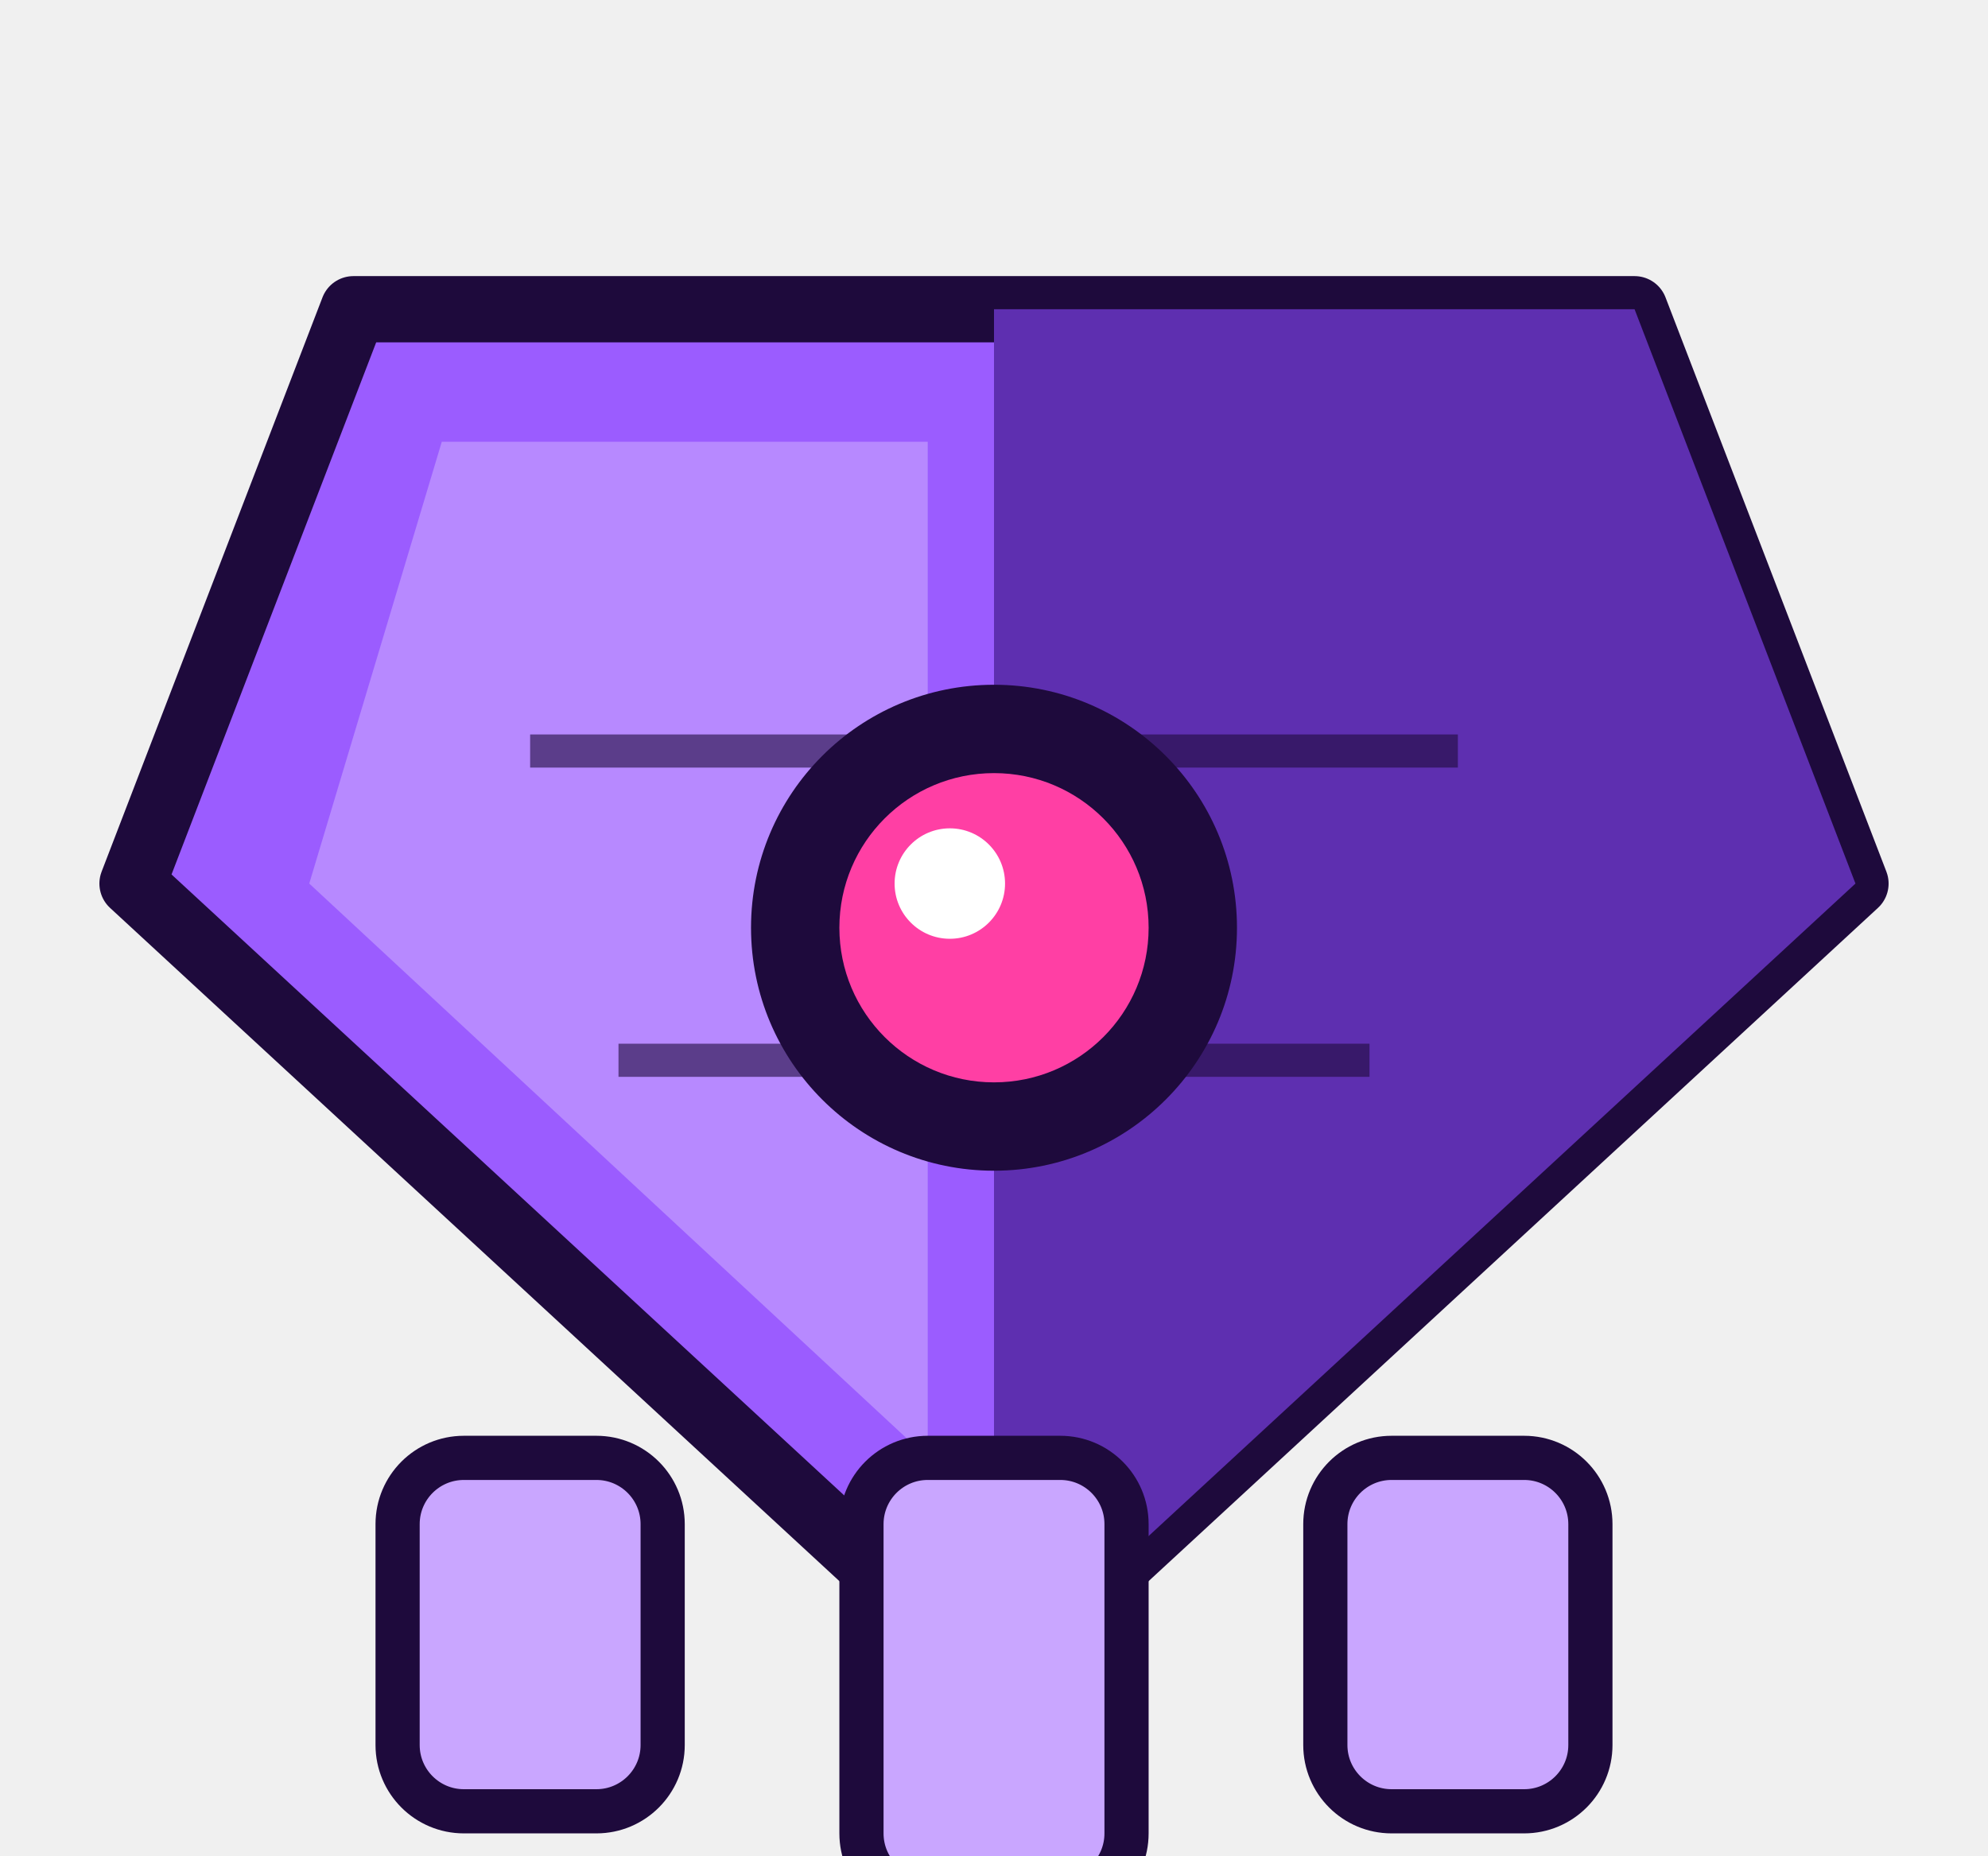
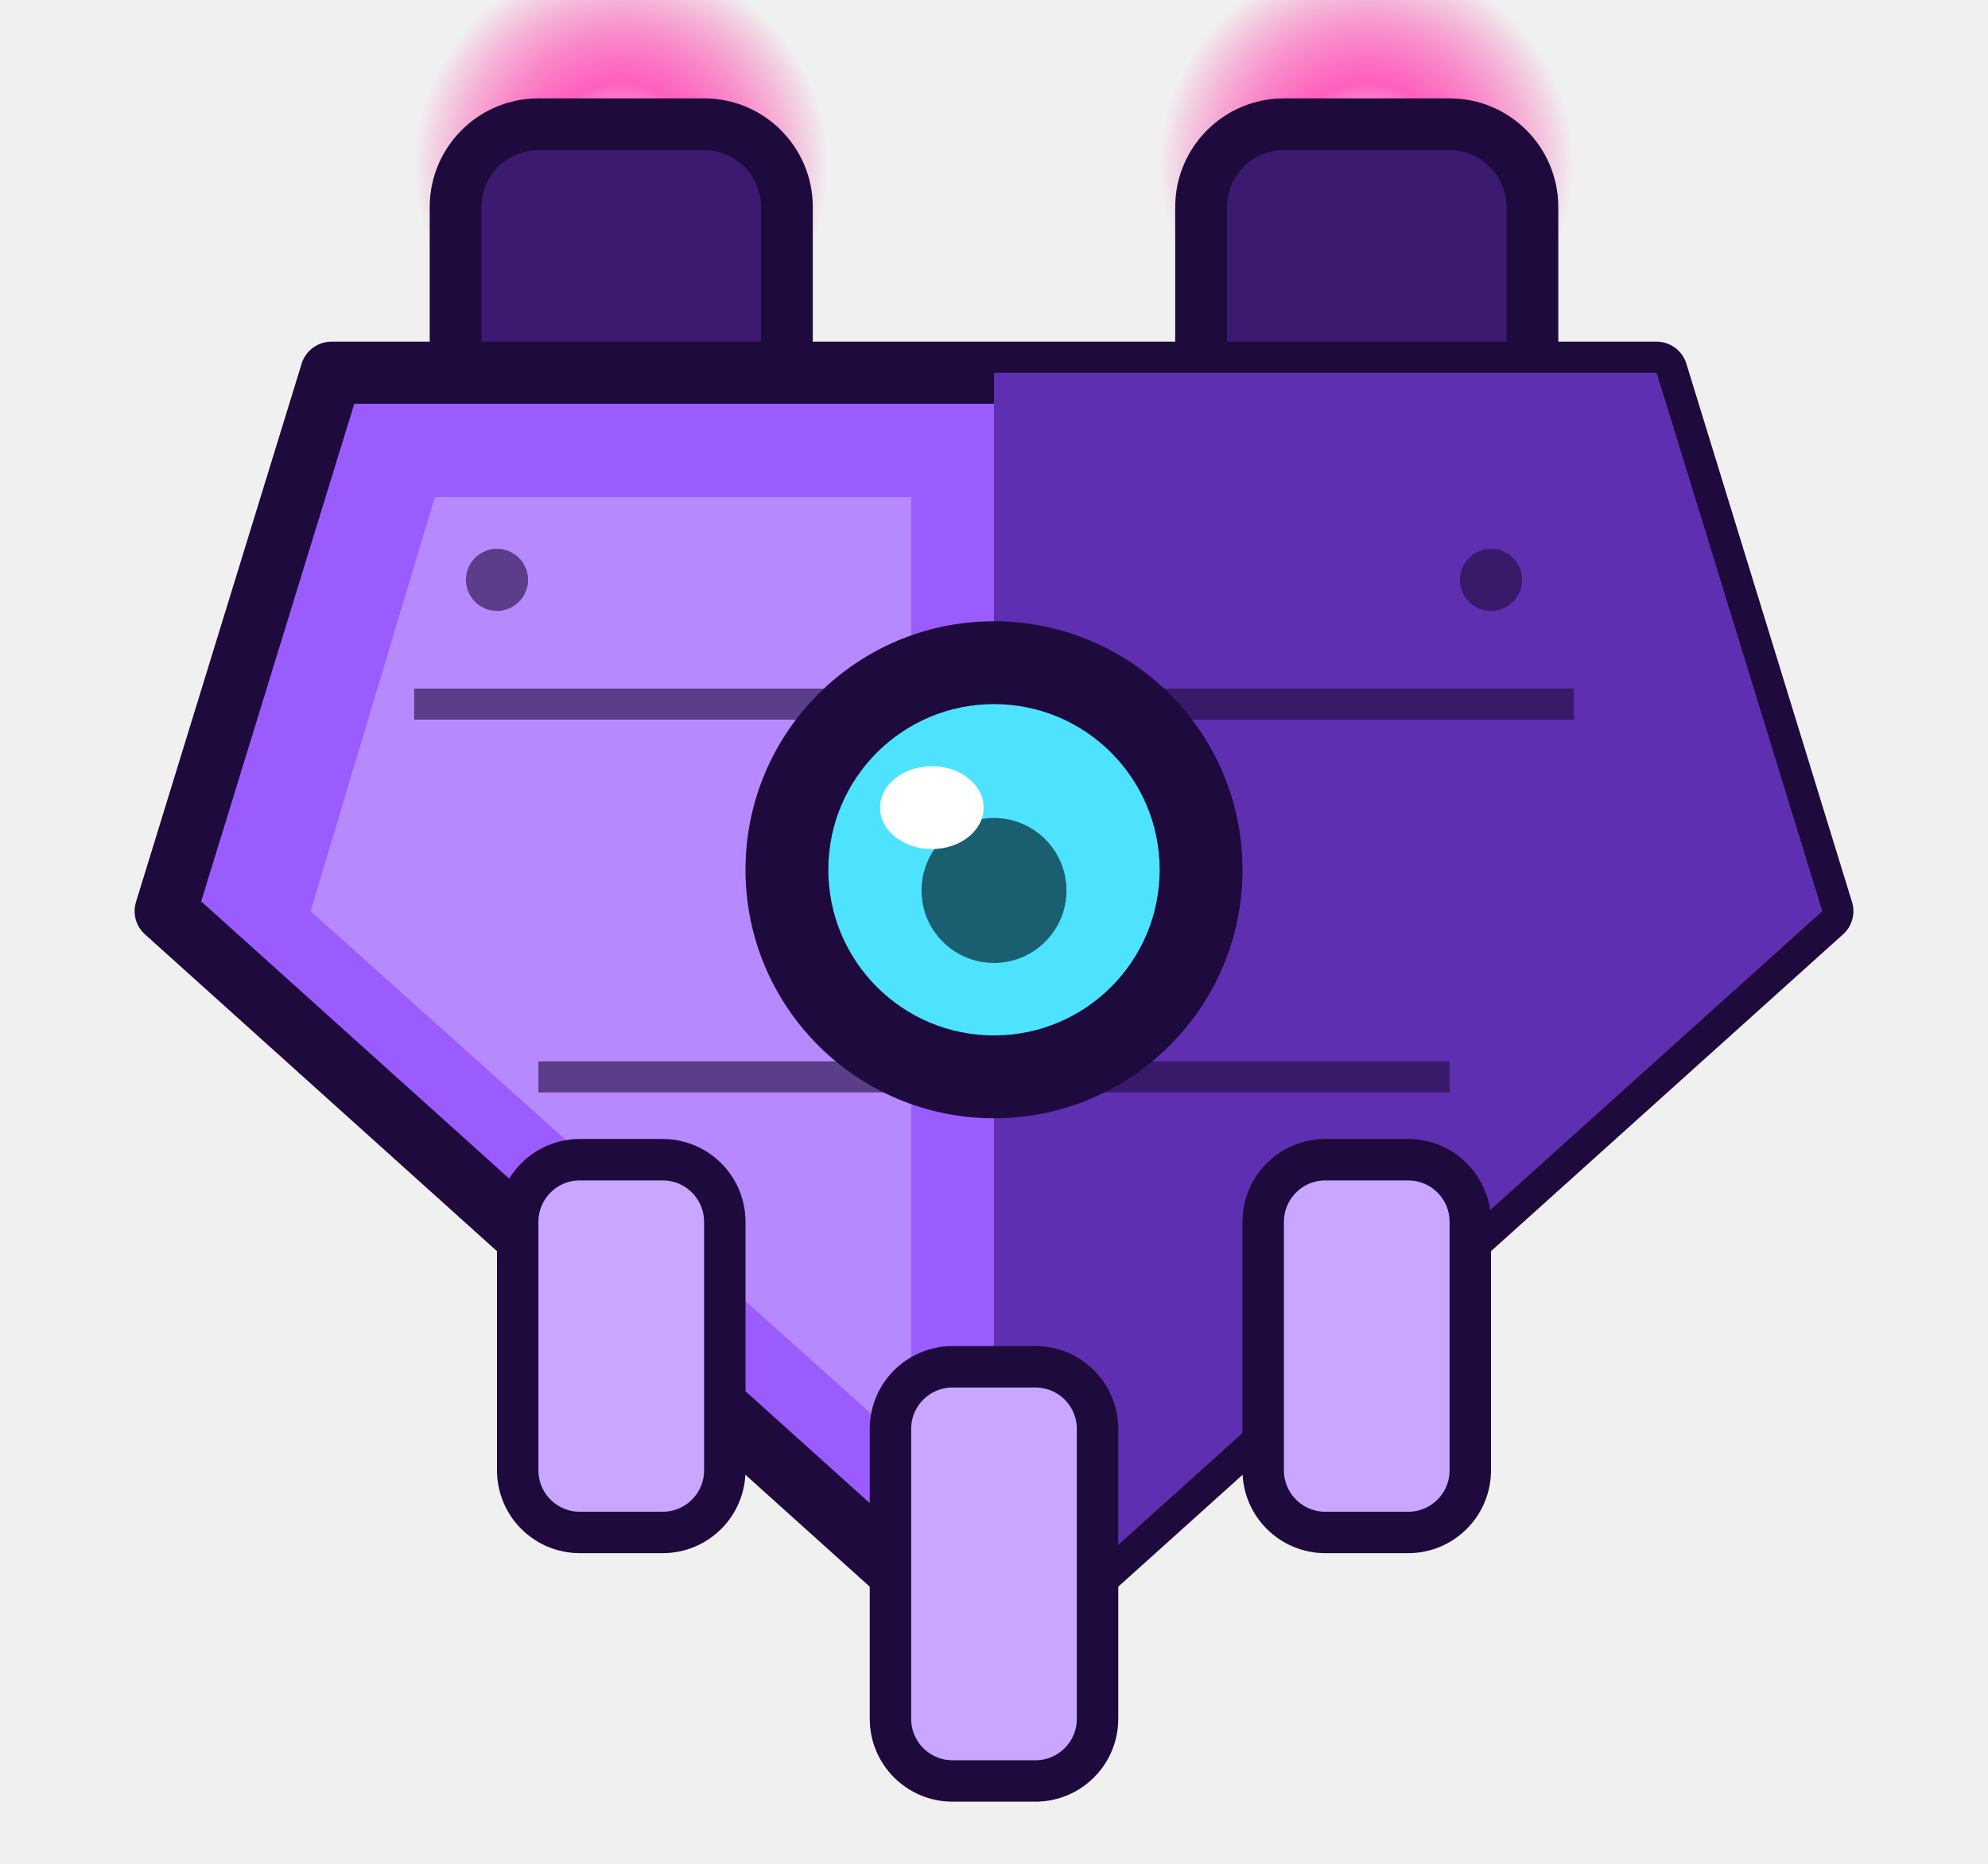
- <svg xmlns="http://www.w3.org/2000/svg" viewBox="0 0 90 84">
-   <path d="M45 76 L6 40 L16 14 L74 14 L84 40 Z" fill="#9b5cff" stroke="#1e0a3c" stroke-width="3" stroke-linejoin="round" />
-   <path d="M45 76 L84 40 L74 14 L45 14 Z" fill="#5e2fb0" />
-   <path d="M42 66 L14 40 L20 20 L42 20 Z" fill="#c9a6ff" opacity="0.6" />
-   <g transform="rotate(180 45 42)">
-     <rect x="18" y="2" width="12" height="16" rx="3" fill="#c9a6ff" stroke="#1e0a3c" stroke-width="2" />
-     <rect x="39" y="-2" width="12" height="20" rx="3" fill="#c9a6ff" stroke="#1e0a3c" stroke-width="2" />
-     <rect x="60" y="2" width="12" height="16" rx="3" fill="#c9a6ff" stroke="#1e0a3c" stroke-width="2" />
+ <svg xmlns="http://www.w3.org/2000/svg" viewBox="0 0 96 90">
+   <defs>
+     <radialGradient id="glow-pink">
+       <stop offset="0" stop-color="#ffffff" />
+       <stop offset="0.4" stop-color="#ff5fc0" />
+       <stop offset="1" stop-color="#ff2a9a" stop-opacity="0" />
+     </radialGradient>
+   </defs>
+   <circle cx="30" cy="8" r="10" fill="url(#glow-pink)" />
+   <circle cx="66" cy="8" r="10" fill="url(#glow-pink)" />
+   <rect x="22" y="6" width="16" height="16" rx="4" fill="#3c1a70" stroke="#1e0a3c" stroke-width="2.5" />
+   <rect x="58" y="6" width="16" height="16" rx="4" fill="#3c1a70" stroke="#1e0a3c" stroke-width="2.5" />
+   <path d="M48 80 L8 44 L16 18 L80 18 L88 44 Z" fill="#9b5cff" stroke="#1e0a3c" stroke-width="3" stroke-linejoin="round" />
+   <path d="M48 80 L88 44 L80 18 L48 18 Z" fill="#5e2fb0" />
+   <path d="M44 70 L15 44 L21 24 L44 24 Z" fill="#c9a6ff" opacity="0.6" />
+   <path d="M20 34 L76 34 M26 52 L70 52" stroke="#1e0a3c" stroke-width="1.5" opacity="0.6" />
+   <g fill="#1e0a3c" opacity="0.6">
+     <circle cx="24" cy="28" r="1.5" />
+     <circle cx="72" cy="28" r="1.5" />
+     <circle cx="30" cy="58" r="1.5" />
+     <circle cx="66" cy="58" r="1.5" />
  </g>
-   <path d="M24 34 L66 34 M28 48 L62 48" stroke="#1e0a3c" stroke-width="1.5" opacity="0.6" />
-   <circle cx="45" cy="42" r="11" fill="#1e0a3c" />
-   <circle cx="45" cy="42" r="7" fill="#ff3fa4" />
-   <circle cx="43" cy="40" r="2.5" fill="#ffffff" />
+   <rect x="25" y="56" width="10" height="18" rx="3" fill="#c9a6ff" stroke="#1e0a3c" stroke-width="2" />
+   <rect x="43" y="66" width="10" height="20" rx="3" fill="#c9a6ff" stroke="#1e0a3c" stroke-width="2" />
+   <rect x="61" y="56" width="10" height="18" rx="3" fill="#c9a6ff" stroke="#1e0a3c" stroke-width="2" />
+   <circle cx="48" cy="42" r="12" fill="#1e0a3c" />
+   <circle cx="48" cy="42" r="8" fill="#4de3ff" />
+   <circle cx="48" cy="43" r="3.5" fill="#1a5f70" />
+   <ellipse cx="45" cy="39" rx="2.5" ry="2" fill="#ffffff" />
</svg>
